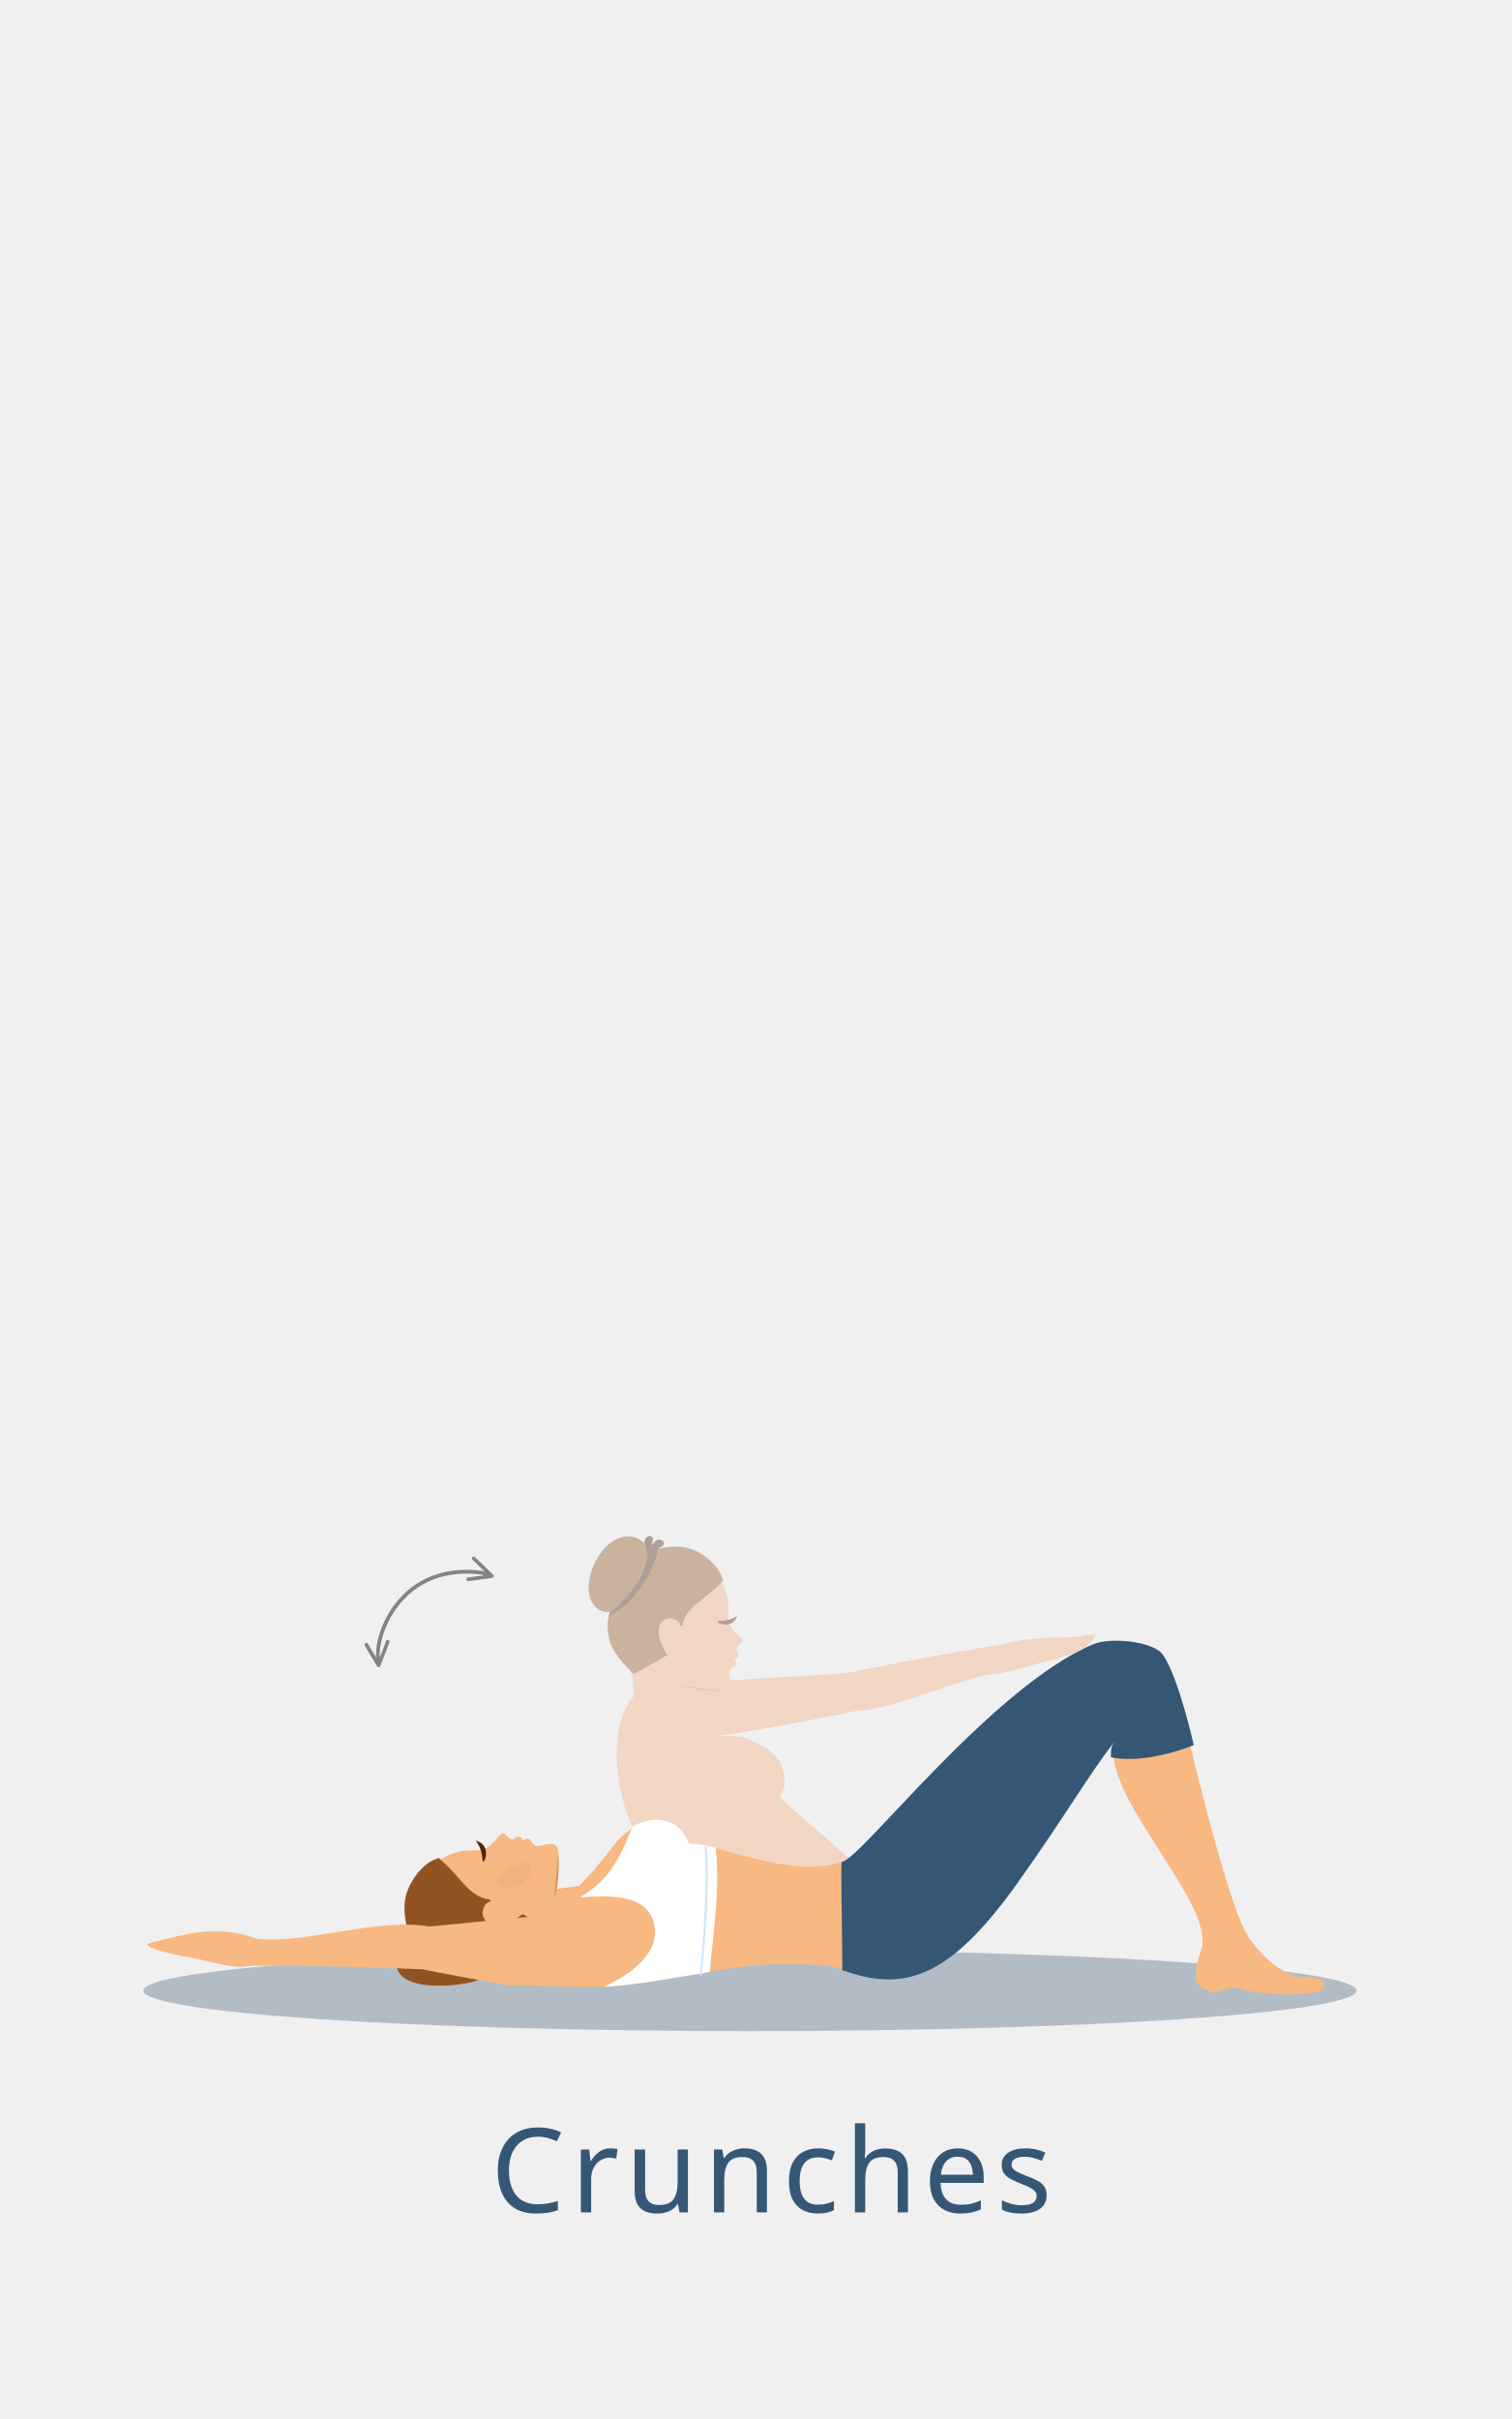
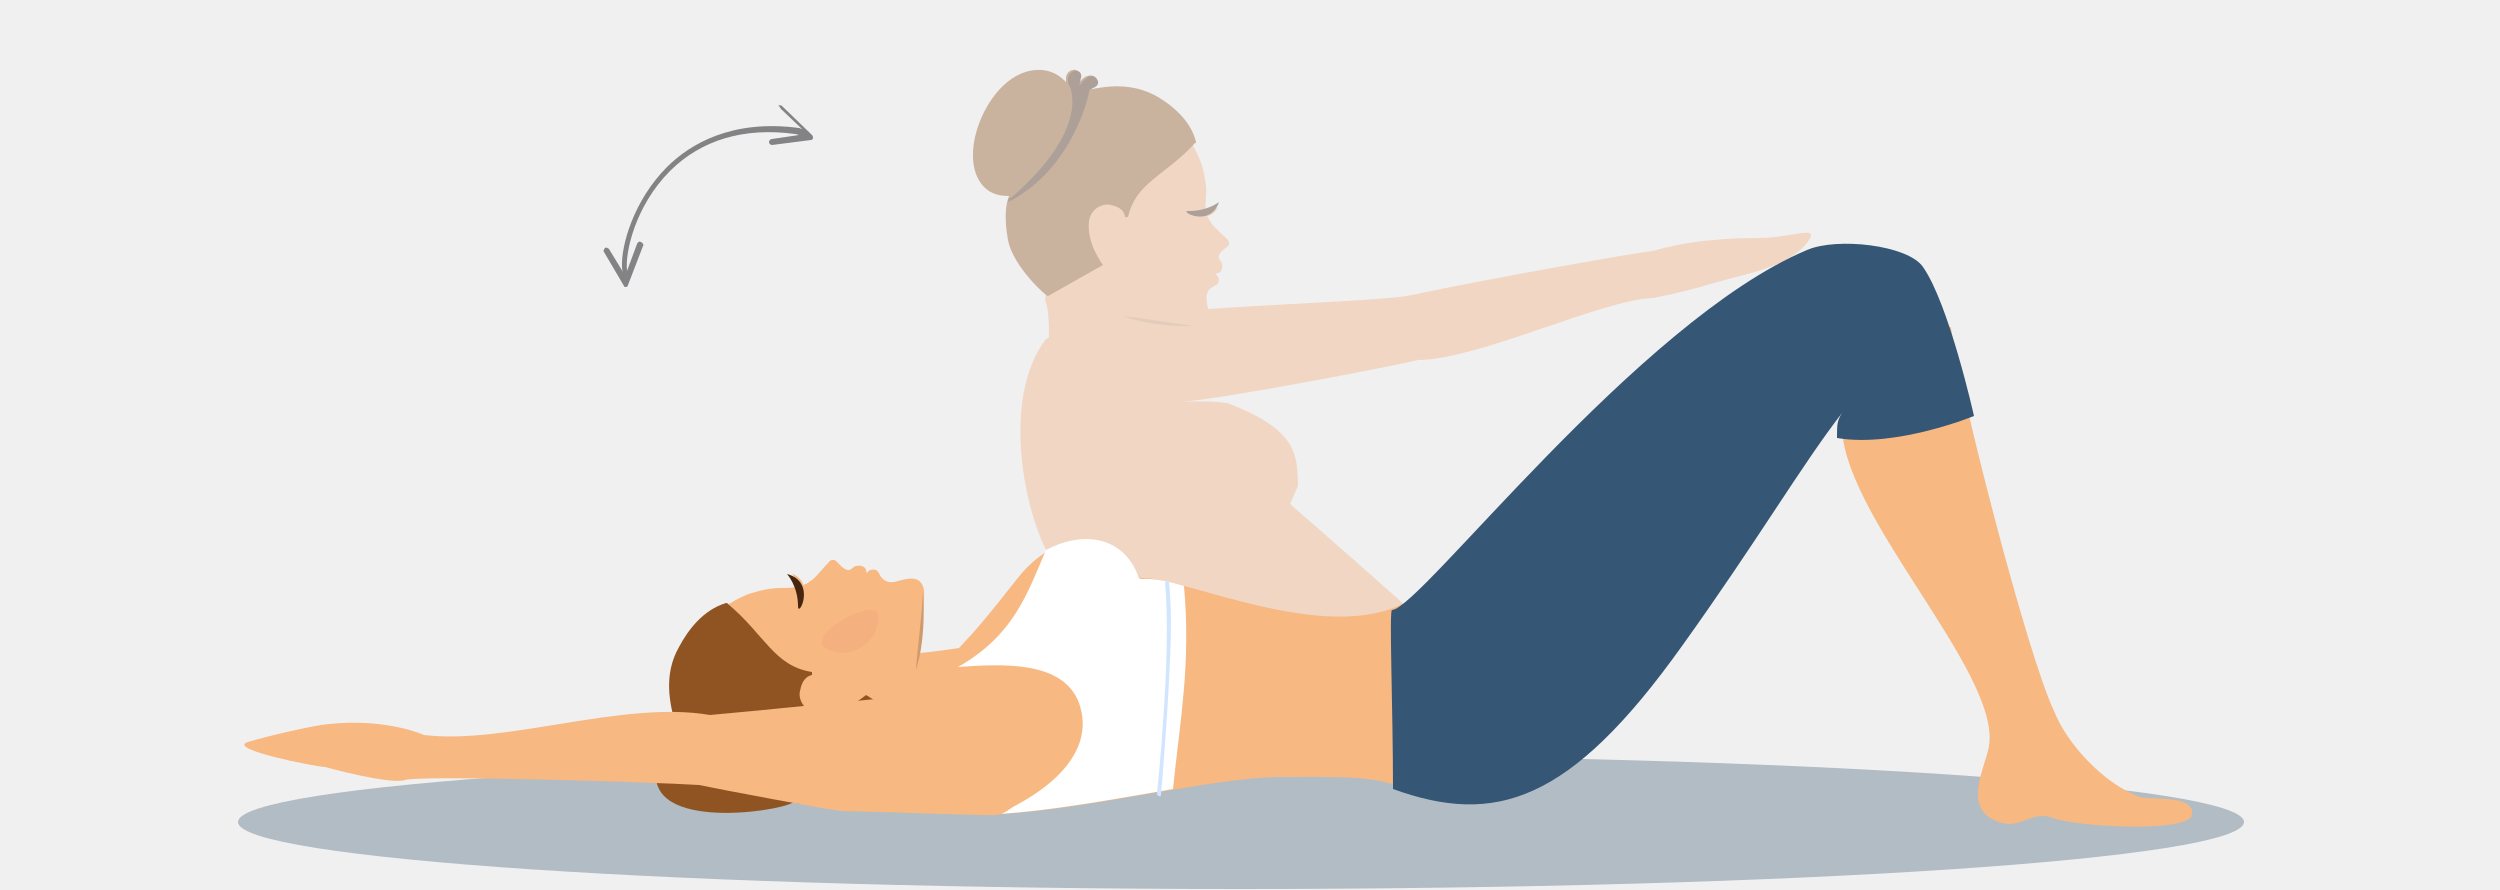
- <svg xmlns="http://www.w3.org/2000/svg" version="1.1" id="Layer_1" x="0px" y="0px" viewBox="0 0 250 400" style="enable-background:new 0 0 250 400;" xml:space="preserve">
+ <svg xmlns="http://www.w3.org/2000/svg" version="1.1" id="Layer_1" x="0px" y="0px" viewBox="0 0 250 88.9" style="enable-background:new 0 0 250 88.9;" xml:space="preserve">
  <style type="text/css">
- 	.st0{fill:#355775;}
- 	.st1{font-family:'FarmWaveFree-Regular';}
- 	.st2{font-size:19.412px;}
- 	.st3{letter-spacing:1;}
- 	.st4{opacity:0.4;}
- 	.st5{fill:#F3AF80;}
- 	.st6{fill:#FFFFFF;}
- 	.st7{fill:#8F5424;}
- 	.st8{fill:#452713;}
- 	.st9{fill:#CE986E;}
- 	.st10{fill:#B2BCC4;}
- 	.st11{fill:#F7B882;}
- 	.st12{fill:#905423;}
- 	.st13{fill:#46260F;}
- 	.st14{fill:#D09A6F;}
- 	.st15{fill:#F5B080;}
- 	.st16{fill:#D1E5FF;}
- 	.st17{fill:#838385;}
+ 	.st0{opacity:0.4;}
+ 	.st1{fill:#F3AF80;}
+ 	.st2{fill:#FFFFFF;}
+ 	.st3{fill:#8F5424;}
+ 	.st4{fill:#452713;}
+ 	.st5{fill:#CE986E;}
+ 	.st6{fill:#B2BCC4;}
+ 	.st7{fill:#F7B882;}
+ 	.st8{fill:#905423;}
+ 	.st9{fill:#46260F;}
+ 	.st10{fill:#D09A6F;}
+ 	.st11{fill:#F5B080;}
+ 	.st12{fill:#D1E5FF;}
+ 	.st13{fill:#355775;}
+ 	.st14{fill:#838385;}
</style>
  <g>
-     <text transform="matrix(1 0 0 1 81.1484 365.8389)" class="st0 st1 st2 st3">Crunches</text>
    <g>
      <g>
-         <g class="st4">
+         <g class="st0">
          <g>
-             <path class="st5" d="M175.93,270.78c-3.08-0.05-4.44,0.17-4.44,0.17s-2.81,0.12-6.21,1.09c-0.76,0-17.24,2.9-24.12,4.42       c-2.12,0.47-11.61,0.77-20.42,1.42c-0.03-0.21-0.07-0.42-0.11-0.63c-0.11-0.58-0.11-1.14,0.43-1.49       c0.28-0.18,0.46-0.18,0.65-0.46c0.12-0.18,0.07-0.41,0-0.59c-0.13-0.33-0.47-0.33-0.03-0.39c0.35-0.05,0.51-0.55,0.44-0.88       c-0.11-0.48-0.69-0.54,0-1.27c0.18-0.19,0.41-0.32,0.58-0.52c0.18-0.21,0.08-0.5-0.09-0.69c-0.52-0.55-1.1-1.04-1.56-1.65       c-0.13-0.19-0.24-0.39-0.34-0.55c-0.04-0.08-0.07-0.17-0.1-0.25c0.4,0.02,0.96-0.47,1.11-0.94c-0.32,0.3-0.81,0.4-1.25,0.28       c-0.05-0.44-0.01-0.91,0.02-1.4c0.05-0.91-0.05-1.83-0.26-2.73c-0.11-0.47-0.57-1.71-1.4-3.06       c-13.68,3.49-14.38,16.23-14.43,16.26c0.32,0.26,0.37,1.87,0.39,3.63c-0.11,0.08-0.2,0.17-0.27,0.25       c-4.55,6.04-2.07,17.82,0.54,22.01c9.19,14.77,36.21,27.6,49.34,17.38c-6.3-6.13-16.16-14.91-25.39-22.93       c0.27-0.58,0.52-1.18,0.76-1.8c-0.1-2.99,0.13-5.59-7.1-8.26c-1.58-0.18-3.14-0.18-4.62-0.12c5.56-0.46,23.65-4.15,23.67-4.2       c5.85-0.05,18.33-5.98,23.51-6.17c0,0,2.77-0.51,6.15-1.54c3.37-1.03,7.71-1.58,9.54-4.3       C181.86,269.48,179.01,270.83,175.93,270.78L175.93,270.78z" />
-             <path class="st6" d="M104.52,282.29c0,0,0.01,0.02,0.01,0.02c0.02-0.04,0.04-0.09,0.05-0.12       C104.55,282.24,104.52,282.29,104.52,282.29L104.52,282.29z" />
-             <path class="st6" d="M104.58,282.19c0.06-0.08,0.14-0.18,0.13-0.2C104.68,282.02,104.63,282.09,104.58,282.19z" />
+             <path class="st1" d="M175.9,23.8c-3.1,0-4.4,0.2-4.4,0.2s-2.8,0.1-6.2,1.1c-0.8,0-17.2,2.9-24.1,4.4       c-2.1,0.5-11.6,0.8-20.4,1.4c0-0.2-0.1-0.4-0.1-0.6c-0.1-0.6-0.1-1.1,0.4-1.5c0.3-0.2,0.5-0.2,0.7-0.5c0.1-0.2,0.1-0.4,0-0.6       c-0.1-0.3-0.5-0.3,0-0.4c0.3,0,0.5-0.5,0.4-0.9c-0.1-0.5-0.7-0.5,0-1.3c0.2-0.2,0.4-0.3,0.6-0.5s0.1-0.5-0.1-0.7       c-0.5-0.5-1.1-1-1.6-1.6c-0.1-0.2-0.2-0.4-0.3-0.5c0-0.1-0.1-0.2-0.1-0.2c0.4,0,1-0.5,1.1-0.9c-0.3,0.3-0.8,0.4-1.2,0.3       c-0.1-0.4,0-0.9,0-1.4c0.1-0.9-0.1-1.8-0.3-2.7c-0.1-0.5-0.6-1.7-1.4-3.1c-13.7,3.5-14.4,16.2-14.4,16.3       c0.3,0.3,0.4,1.9,0.4,3.6c-0.1,0.1-0.2,0.2-0.3,0.2c-4.6,6-2.1,17.8,0.5,22c9.2,14.8,36.2,27.6,49.3,17.4       c-6.3-6.1-16.2-14.9-25.4-22.9c0.3-0.6,0.5-1.2,0.8-1.8c-0.1-3,0.1-5.6-7.1-8.3c-1.6-0.2-3.1-0.2-4.6-0.1       c5.6-0.5,23.6-4.1,23.7-4.2c5.9,0,18.3-6,23.5-6.2c0,0,2.8-0.5,6.1-1.5c3.4-1,7.7-1.6,9.5-4.3C181.9,22.5,179,23.8,175.9,23.8       L175.9,23.8z" />
+             <path class="st2" d="M104.5,35.3L104.5,35.3l0.1-0.1C104.6,35.2,104.5,35.3,104.5,35.3L104.5,35.3z" />
+             <path class="st2" d="M104.6,35.2c0.1-0.1,0.1-0.2,0.1-0.2S104.6,35.1,104.6,35.2z" />
          </g>
          <g>
-             <path class="st7" d="M100.77,271.05c-0.45-2.24-0.24-3.49,0.02-4.15c0.04-0.11,0.09-0.21,0.14-0.3       c-0.75,0.04-2.46-0.12-3.26-2.19c-0.52-1.36-0.37-3.33,0.4-5.27c0.99-2.49,3.21-5.31,6.19-5.06c1.06,0.09,1.84,0.62,2.37,1.16       c-0.01-0.18,0-0.35,0.03-0.5c0.12-0.57,0.67-0.81,1.02-0.69c0.2,0.07,0.39,0.29,0.26,0.69c-0.08,0.25-0.13,0.56-0.15,0.9       c0.2-0.37,0.48-0.68,0.77-0.87c0.38-0.25,0.81-0.16,1.04,0.03c0.31,0.26,0.27,0.68-0.14,0.88c-0.2,0.1-0.42,0.25-0.64,0.43       c1.78-0.4,4.45-0.81,6.99,0.73c1.54,0.93,3.28,2.43,3.76,4.51l0.03,0.12l-0.12,0.04c-3.04,3.27-5.92,3.89-6.67,7.38l-0.28-0.04       c-0.14-0.87-0.98-1.1-1.37-1.22c-0.63-0.19-1.97,0.16-2.16,1.62c-0.29,2.21,1.36,4.44,1.36,4.44l-5.52,3.12       C104.84,276.83,101.3,273.66,100.77,271.05z" />
-             <path class="st8" d="M109.6,254.81c0.31,0.26,0.27,0.68-0.14,0.88c-0.2,0.1-0.42,0.25-0.64,0.43c0.1-0.02-1.51,7.75-8.14,11.09       c0.03-0.12,0.07-0.22,0.11-0.31c0.02-0.05,0.04-0.08,0.06-0.13c0.02-0.02,0.04-0.02,0.05-0.04c8.47-7.41,5.65-11.57,5.72-11.5       c-0.01-0.18,0-0.35,0.03-0.5c0.12-0.57,0.67-0.81,1.02-0.69c0.2,0.07,0.39,0.29,0.26,0.69c-0.08,0.25-0.13,0.56-0.15,0.9       c0.2-0.37,0.48-0.68,0.77-0.87C108.95,254.53,109.37,254.62,109.6,254.81L109.6,254.81z" />
-             <path class="st8" d="M121.94,267.17c0,0-1.13,0.91-2.97,0.87C117.69,268.01,121.04,269.88,121.94,267.17z" />
-             <path class="st9" d="M119.44,279.62c0,0-3.87,0.18-7.07-1.01C114.14,278.77,116.54,279.22,119.44,279.62z" />
-             <path class="st5" d="M117.79,275.36c-2.32,0.28-4.28-2.67-2.99-4.89C116.1,268.25,119.28,275.18,117.79,275.36z" />
+             <path class="st3" d="M100.8,24c-0.4-2.2-0.2-3.5,0-4.1c0-0.1,0.1-0.2,0.1-0.3c-0.8,0-2.5-0.1-3.3-2.2c-0.5-1.4-0.4-3.3,0.4-5.3       c1-2.5,3.2-5.3,6.2-5.1c1.1,0.1,1.8,0.6,2.4,1.2c0-0.2,0-0.4,0-0.5c0.1-0.6,0.7-0.8,1-0.7c0.2,0.1,0.4,0.3,0.3,0.7       c-0.1,0.2-0.1,0.6-0.2,0.9c0.2-0.4,0.5-0.7,0.8-0.9c0.4-0.2,0.8-0.2,1,0c0.3,0.3,0.3,0.7-0.1,0.9c-0.2,0.1-0.4,0.2-0.6,0.4       c1.8-0.4,4.4-0.8,7,0.7c1.5,0.9,3.3,2.4,3.8,4.5v0.1h-0.1c-3,3.3-5.9,3.9-6.7,7.4h-0.3c-0.1-0.9-1-1.1-1.4-1.2       c-0.6-0.2-2,0.2-2.2,1.6c-0.3,2.2,1.4,4.4,1.4,4.4l-5.5,3.1C104.8,29.8,101.3,26.7,100.8,24z" />
+             <path class="st4" d="M109.6,7.8c0.3,0.3,0.3,0.7-0.1,0.9c-0.2,0.1-0.4,0.2-0.6,0.4c0.1,0-1.5,7.8-8.1,11.1       c0-0.1,0.1-0.2,0.1-0.3c0,0,0-0.1,0.1-0.1c0,0,0,0,0.1,0c8.5-7.4,5.7-11.6,5.7-11.5c0-0.2,0-0.4,0-0.5c0.1-0.6,0.7-0.8,1-0.7       c0.2,0.1,0.4,0.3,0.3,0.7C108,8,108,8.4,107.9,8.7c0.2-0.4,0.5-0.7,0.8-0.9C108.9,7.5,109.4,7.6,109.6,7.8L109.6,7.8z" />
+             <path class="st4" d="M121.9,20.2c0,0-1.1,0.9-3,0.9C117.7,21,121,22.9,121.9,20.2z" />
+             <path class="st5" d="M119.4,32.6c0,0-3.9,0.2-7.1-1C114.1,31.8,116.5,32.2,119.4,32.6z" />
+             <path class="st1" d="M117.8,28.4c-2.3,0.3-4.3-2.7-3-4.9C116.1,21.2,119.3,28.2,117.8,28.4z" />
          </g>
        </g>
-         <path class="st10" d="M224.35,329.16c0-3.7-44.91-6.7-100.32-6.7s-100.32,3-100.32,6.7c0,3.7,44.92,6.7,100.32,6.7     S224.35,332.86,224.35,329.16z" />
+         <path class="st6" d="M224.4,82.2c0-3.7-44.9-6.7-100.3-6.7s-100.3,3-100.3,6.7s44.9,6.7,100.3,6.7S224.4,85.9,224.4,82.2z" />
        <g>
-           <path class="st11" d="M141.64,306.65c-7.75,5.56-23.21-2.03-27.52-1.79l-0.21-0.06c-2.84-5.1-8.43-4.67-12.25,0.17      c-2.96,3.75-4.01,4.99-5.81,6.85c-1.95,0.28-3.83,0.55-3.9,0.54c0.13-1.6,0.53-5.63,0.38-6.33c-0.31-1.47-1.47-1.18-2.64-0.88      c-0.62,0.16-1.23,0.19-1.65-0.37c-0.21-0.29-0.22-0.49-0.54-0.68c-0.21-0.12-0.45-0.05-0.64,0.04      c-0.35,0.16-0.32,0.53-0.42,0.05c-0.07-0.37-0.63-0.52-0.98-0.42c-0.52,0.14-0.54,0.78-1.38,0.07c-0.22-0.18-0.38-0.42-0.6-0.59      c-0.24-0.19-0.55-0.06-0.74,0.14c-0.57,0.59-1.06,1.26-1.69,1.8c-0.2,0.15-0.4,0.29-0.58,0.4c-0.09,0.05-0.18,0.09-0.27,0.12      c-0.01-0.43-0.57-1.01-1.09-1.15c0.34,0.33,0.49,0.85,0.38,1.34c-0.48,0.08-0.99,0.07-1.53,0.07c-0.99,0-1.99,0.16-2.94,0.45      c-0.5,0.14-1.82,0.72-3.24,1.7c4.87,15.39,28.91,18.07,28.25,20.41c8.8-0.48,21.29-3.71,27.87-3.7      c3.48,0.01,9.32-0.24,11.64,0.92c1.53,0.05,1.95-0.11,2.08,0C142.65,320,138.75,311.74,141.64,306.65L141.64,306.65z" />
-           <path class="st11" d="M213.99,326.72c-3.63-1.31-7.27-5.29-8.6-8.56c-2.69-5.68-9.43-31.78-10.33-38.33      c-0.15-1.13-10.6,3.6-10.92,9.33c-0.52,9.03,15.89,25.02,14.7,32.53c-0.31,1.94-2.48,5.78,0.27,7.26      c2.75,1.47,3.73-0.98,6.08-0.06c2.35,0.92,13.51,1.49,13.9-0.3l-0.03-0.48C218.67,326.49,214.9,327.05,213.99,326.72      L213.99,326.72z" />
+           <path class="st7" d="M141.6,59.6c-7.8,5.6-23.2-2-27.5-1.8l-0.2-0.1c-2.8-5.1-8.4-4.7-12.2,0.2c-3,3.8-4,5-5.8,6.9      c-1.9,0.3-3.8,0.5-3.9,0.5c0.1-1.6,0.5-5.6,0.4-6.3c-0.3-1.5-1.5-1.2-2.6-0.9c-0.6,0.2-1.2,0.2-1.7-0.4      c-0.2-0.3-0.2-0.5-0.5-0.7c-0.2-0.1-0.4,0-0.6,0c-0.3,0.2-0.3,0.5-0.4,0c-0.1-0.4-0.6-0.5-1-0.4c-0.5,0.1-0.5,0.8-1.4,0.1      c-0.2-0.2-0.4-0.4-0.6-0.6S83,56,82.9,56.2c-0.6,0.6-1.1,1.3-1.7,1.8c-0.2,0.1-0.4,0.3-0.6,0.4c-0.1,0-0.2,0.1-0.3,0.1      c0-0.4-0.6-1-1.1-1.1c0.3,0.3,0.5,0.9,0.4,1.3c-0.5,0.1-1,0.1-1.5,0.1c-1,0-2,0.2-2.9,0.5C74.7,59.4,73.4,60,72,61      c4.9,15.4,28.9,18.1,28.2,20.4c8.8-0.5,21.3-3.7,27.9-3.7c3.5,0,9.3-0.2,11.6,0.9c1.5,0,1.9-0.1,2.1,0      C142.6,73,138.8,64.7,141.6,59.6L141.6,59.6z" />
+           <path class="st7" d="M214,79.7c-3.6-1.3-7.3-5.3-8.6-8.6c-2.7-5.7-9.4-31.8-10.3-38.3c-0.1-1.1-10.6,3.6-10.9,9.3      c-0.5,9,15.9,25,14.7,32.5c-0.3,1.9-2.5,5.8,0.3,7.3s3.7-1,6.1-0.1s13.5,1.5,13.9-0.3V81C218.7,79.5,214.9,80,214,79.7L214,79.7      z" />
          <g>
-             <path class="st12" d="M90.39,323.65c-1.12,0.97-3.41,2.7-6.2,3.43c-2.41,0.63-3.78,0.47-4.5,0.23       c-0.12-0.04-0.24-0.09-0.34-0.14c0.09,0.81-14.18,3.31-13.79-2.84c0.07-1.15,0.56-2.03,1.11-2.64       c-0.2,0.02-0.38,0.02-0.55-0.01c-0.62-0.1-0.92-0.67-0.81-1.06c0.07-0.22,0.3-0.44,0.73-0.33c0.28,0.07,0.61,0.11,0.99,0.11       c-0.41-0.2-0.77-0.48-0.99-0.78c-0.29-0.4-0.22-0.87-0.03-1.13c0.26-0.35,0.72-0.33,0.96,0.1c0.12,0.21,0.29,0.44,0.51,0.67       c-0.54-1.9-1.15-4.78,0.36-7.63c0.92-1.73,2.43-3.71,4.66-4.36l0.13-0.04l0.05,0.13c3.74,3.09,4.59,6.18,8.42,6.78l-0.02,0.3       c-0.93,0.2-1.14,1.13-1.24,1.56c-0.17,0.69,0.3,2.13,1.89,2.25c2.41,0.18,4.73-1.75,4.73-1.75s5.59,3.27,5.68,4.98l-1.71,2.12       L90.39,323.65L90.39,323.65z" />
-             <path class="st13" d="M66.02,318.5c0.26-0.35,0.72-0.33,0.96,0.1c0.12,0.21,0.29,0.44,0.51,0.67       c-0.03-0.11,8.5,1.16,12.54,8.15c-0.13-0.03-0.24-0.06-0.34-0.09c-0.05-0.02-0.09-0.04-0.14-0.06       c-0.02-0.02-0.03-0.04-0.05-0.06c-8.56-8.74-12.91-5.41-12.83-5.5c-0.2,0.02-0.38,0.02-0.55-0.01       c-0.62-0.1-0.92-0.67-0.81-1.06c0.07-0.22,0.3-0.44,0.73-0.33c0.28,0.07,0.61,0.11,0.99,0.11c-0.41-0.2-0.77-0.48-0.99-0.78       C65.76,319.22,65.83,318.76,66.02,318.5L66.02,318.5z" />
-             <path class="st13" d="M78.67,304.35c0,0,1.06,1.17,1.13,3.17C79.85,308.91,81.67,305.16,78.67,304.35z" />
-             <path class="st14" d="M92.33,306.29c0,0,0.44,4.19-0.66,7.74C91.74,312.1,92.08,309.47,92.33,306.29L92.33,306.29z" />
-             <path class="st15" d="M87.81,308.35c0.44,2.5-2.64,4.81-5.13,3.54C80.2,310.62,87.52,306.74,87.81,308.35z" />
+             <path class="st8" d="M90.4,76.6c-1.1,1-3.4,2.7-6.2,3.4c-2.4,0.6-3.8,0.5-4.5,0.2c-0.1,0-0.2-0.1-0.3-0.1       c0.1,0.8-14.2,3.3-13.8-2.8c0.1-1.1,0.6-2,1.1-2.6c-0.2,0-0.4,0-0.6,0c-0.6-0.1-0.9-0.7-0.8-1.1c0.1-0.2,0.3-0.4,0.7-0.3       c0.3,0.1,0.6,0.1,1,0.1c-0.4-0.2-0.8-0.5-1-0.8c-0.3-0.4-0.2-0.9,0-1.1c0.3-0.4,0.7-0.3,1,0.1c0.1,0.2,0.3,0.4,0.5,0.7       c-0.5-1.9-1.2-4.8,0.4-7.6c0.9-1.7,2.4-3.7,4.7-4.4h0.1l0.1,0.1c3.7,3.1,4.6,6.2,8.4,6.8v0.3c-0.9,0.2-1.1,1.1-1.2,1.6       c-0.2,0.7,0.3,2.1,1.9,2.2c2.4,0.2,4.7-1.8,4.7-1.8s5.6,3.3,5.7,5L90.4,76.6L90.4,76.6L90.4,76.6z" />
+             <path class="st9" d="M66,71.5c0.3-0.4,0.7-0.3,1,0.1c0.1,0.2,0.3,0.4,0.5,0.7c0-0.1,8.5,1.2,12.5,8.1c-0.1,0-0.2-0.1-0.3-0.1       c-0.1,0-0.1,0-0.1-0.1c0,0,0,0-0.1-0.1c-8.6-8.7-12.9-5.4-12.8-5.5c-0.2,0-0.4,0-0.6,0c-0.6-0.1-0.9-0.7-0.8-1.1       c0.1-0.2,0.3-0.4,0.7-0.3c0.3,0.1,0.6,0.1,1,0.1c-0.4-0.2-0.8-0.5-1-0.8C65.8,72.2,65.8,71.8,66,71.5L66,71.5z" />
+             <path class="st9" d="M78.7,57.4c0,0,1.1,1.2,1.1,3.2C79.8,61.9,81.7,58.2,78.7,57.4z" />
+             <path class="st10" d="M92.3,59.3c0,0,0.4,4.2-0.7,7.7C91.7,65.1,92.1,62.5,92.3,59.3L92.3,59.3z" />
+             <path class="st11" d="M87.8,61.4c0.4,2.5-2.6,4.8-5.1,3.5C80.2,63.6,87.5,59.7,87.8,61.4z" />
          </g>
-           <path class="st6" d="M118.41,305.58c-1.3-0.35-2.94-0.8-4.28-0.72l-0.21-0.06c-1.62-4.45-6.04-4.62-9.28-2.77      c-1.91,4.37-3.21,8.49-8.75,11.72c4.32-0.31,10.5-0.68,12.07,3.65c1.85,5.08-3.35,9-8.1,11.14c5.19-0.26,11.7-1.5,17.53-2.48      C117.99,319,119.07,313.45,118.41,305.58L118.41,305.58z" />
-           <path class="st16" d="M116.95,315.12c-0.26,5.81-0.84,11.31-0.85,11.4c-0.01,0.09-0.1,0.16-0.19,0.15      c-0.1-0.01-0.16-0.09-0.16-0.19c0.02-0.14,1.5-14.22,0.79-21.1c-0.01-0.1,0.06-0.18,0.16-0.18c0.1-0.01,0.18,0.06,0.19,0.15      C117.15,307.96,117.11,311.6,116.95,315.12z" />
-           <path class="st0" d="M197.45,288.58c0,0-2.51-11.22-5.09-14.94c-1.54-2.23-8.63-2.99-11.59-1.74      c-16.88,7.15-38.72,35.93-41.51,35.95c-0.28,0,0.05,9.83,0.05,17.92c10.16,3.7,17.68,1.43,28.94-14.34      c7.56-10.59,11.89-18.04,16-23.34c-0.51,0.84-0.51,1.14-0.51,2.48C189.63,291.83,197.45,288.58,197.45,288.58L197.45,288.58z" />
-           <path class="st11" d="M103.25,324.44c-0.37-2.92-1.81-6.23-4.09-7.4c-2.64-1.36-14.61,0.29-28.13,1.52      c-8.72-1.49-20.36,2.95-28.63,2.01c0,0-3.72-1.72-9.55-1.06c-1.31,0.15-5.83,1.13-8.08,1.81c-2.26,0.68,6.86,2.5,7.66,2.52      c0,0,6.48,1.77,8.02,1.33c1.53-0.45,24.74,0.24,29.4,0.47c1.93,0.41,13.03,2.5,14.17,2.6c4.54,0.08,15.53,0.46,15.52,0.35      C100.58,328.59,103.46,326.07,103.25,324.44L103.25,324.44z" />
+           <path class="st2" d="M118.4,58.6c-1.3-0.4-2.9-0.8-4.3-0.7l-0.2-0.1c-1.6-4.5-6-4.6-9.3-2.8c-1.9,4.4-3.2,8.5-8.8,11.7      c4.3-0.3,10.5-0.7,12.1,3.6c1.8,5.1-3.3,9-8.1,11.1c5.2-0.3,11.7-1.5,17.5-2.5C118,72,119.1,66.5,118.4,58.6L118.4,58.6z" />
+           <path class="st12" d="M116.9,68.1c-0.3,5.8-0.8,11.3-0.8,11.4s-0.1,0.2-0.2,0.1c-0.1,0-0.2-0.1-0.2-0.2s1.5-14.2,0.8-21.1      c0-0.1,0.1-0.2,0.2-0.2s0.2,0.1,0.2,0.1C117.2,61,117.1,64.6,116.9,68.1z" />
+           <path class="st13" d="M197.4,41.6c0,0-2.5-11.2-5.1-14.9c-1.5-2.2-8.6-3-11.6-1.7c-16.9,7.1-38.7,35.9-41.5,36      c-0.3,0,0.1,9.8,0.1,17.9c10.2,3.7,17.7,1.4,28.9-14.3c7.6-10.6,11.9-18,16-23.3c-0.5,0.8-0.5,1.1-0.5,2.5      C189.6,44.8,197.4,41.6,197.4,41.6L197.4,41.6z" />
+           <path class="st7" d="M103.2,77.4c-0.4-2.9-1.8-6.2-4.1-7.4c-2.6-1.4-14.6,0.3-28.1,1.5c-8.7-1.5-20.4,3-28.6,2      c0,0-3.7-1.7-9.5-1.1c-1.3,0.1-5.8,1.1-8.1,1.8c-2.3,0.7,6.9,2.5,7.7,2.5c0,0,6.5,1.8,8,1.3s24.7,0.2,29.4,0.5      c1.9,0.4,13,2.5,14.2,2.6c4.5,0.1,15.5,0.5,15.5,0.4C100.6,81.6,103.5,79.1,103.2,77.4L103.2,77.4z" />
        </g>
      </g>
-       <path class="st17" d="M78.12,257.89l2.09,2.02c-0.11-0.03-0.22-0.06-0.32-0.09l0.01-0.05c-6.72-0.91-10.88,1.61-13.18,3.88    c-3.35,3.3-4.63,7.77-4.51,10.03c-0.01,0-0.03-0.01-0.04-0.01c0.02,0.15,0.04,0.3,0.06,0.45l-1.37-2.3    c-0.08-0.14-0.27-0.18-0.41-0.1c-0.14,0.08-0.19,0.27-0.11,0.41l2.03,3.41c0.05,0.09,0.14,0.14,0.24,0.15h0.04    c0.11-0.01,0.21-0.08,0.25-0.19l1.51-3.93c0.06-0.15-0.02-0.33-0.17-0.38c-0.15-0.06-0.33,0.02-0.38,0.17l-1.04,2.72    c0-0.04-0.01-0.07-0.01-0.11h0.01c-0.21-1.74,0.84-6.44,4.33-9.87c3.13-3.09,7.44-4.37,12.48-3.74c0,0,0,0.01-0.01,0.01    c0.15,0.05,0.29,0.08,0.44,0.12l-2.66,0.36c-0.16,0.02-0.28,0.17-0.26,0.34c0.02,0.16,0.17,0.28,0.34,0.26l3.93-0.53    c0.1-0.01,0.18-0.08,0.23-0.16c0.01-0.01,0.01-0.03,0.02-0.04c0.04-0.11,0.01-0.23-0.08-0.31l-3.03-2.93    c-0.12-0.11-0.31-0.11-0.42,0.01C78,257.59,78,257.78,78.12,257.89L78.12,257.89z" />
+       <path class="st14" d="M78.1,10.9l2.1,2c-0.1,0-0.2-0.1-0.3-0.1l0,0c-6.7-0.9-10.9,1.6-13.2,3.9c-3.3,3.3-4.6,7.8-4.5,10l0,0    c0,0.1,0,0.3,0.1,0.5l-1.4-2.3c-0.1-0.1-0.3-0.2-0.4-0.1s-0.2,0.3-0.1,0.4l2,3.4c0,0.1,0.1,0.1,0.2,0.1l0,0c0.1,0,0.2-0.1,0.2-0.2    l1.5-3.9c0.1-0.1,0-0.3-0.2-0.4c-0.2-0.1-0.3,0-0.4,0.2l-1,2.7V27l0,0c-0.2-1.7,0.8-6.4,4.3-9.9c3.1-3.1,7.4-4.4,12.5-3.7l0,0    c0.2,0,0.3,0.1,0.4,0.1l-2.7,0.4c-0.2,0-0.3,0.2-0.3,0.3c0,0.2,0.2,0.3,0.3,0.3l3.9-0.5c0.1,0,0.2-0.1,0.2-0.2l0,0    c0-0.1,0-0.2-0.1-0.3l-3-2.9c-0.1-0.1-0.3-0.1-0.4,0C78,10.6,78,10.8,78.1,10.9L78.1,10.9z" />
    </g>
  </g>
</svg>
